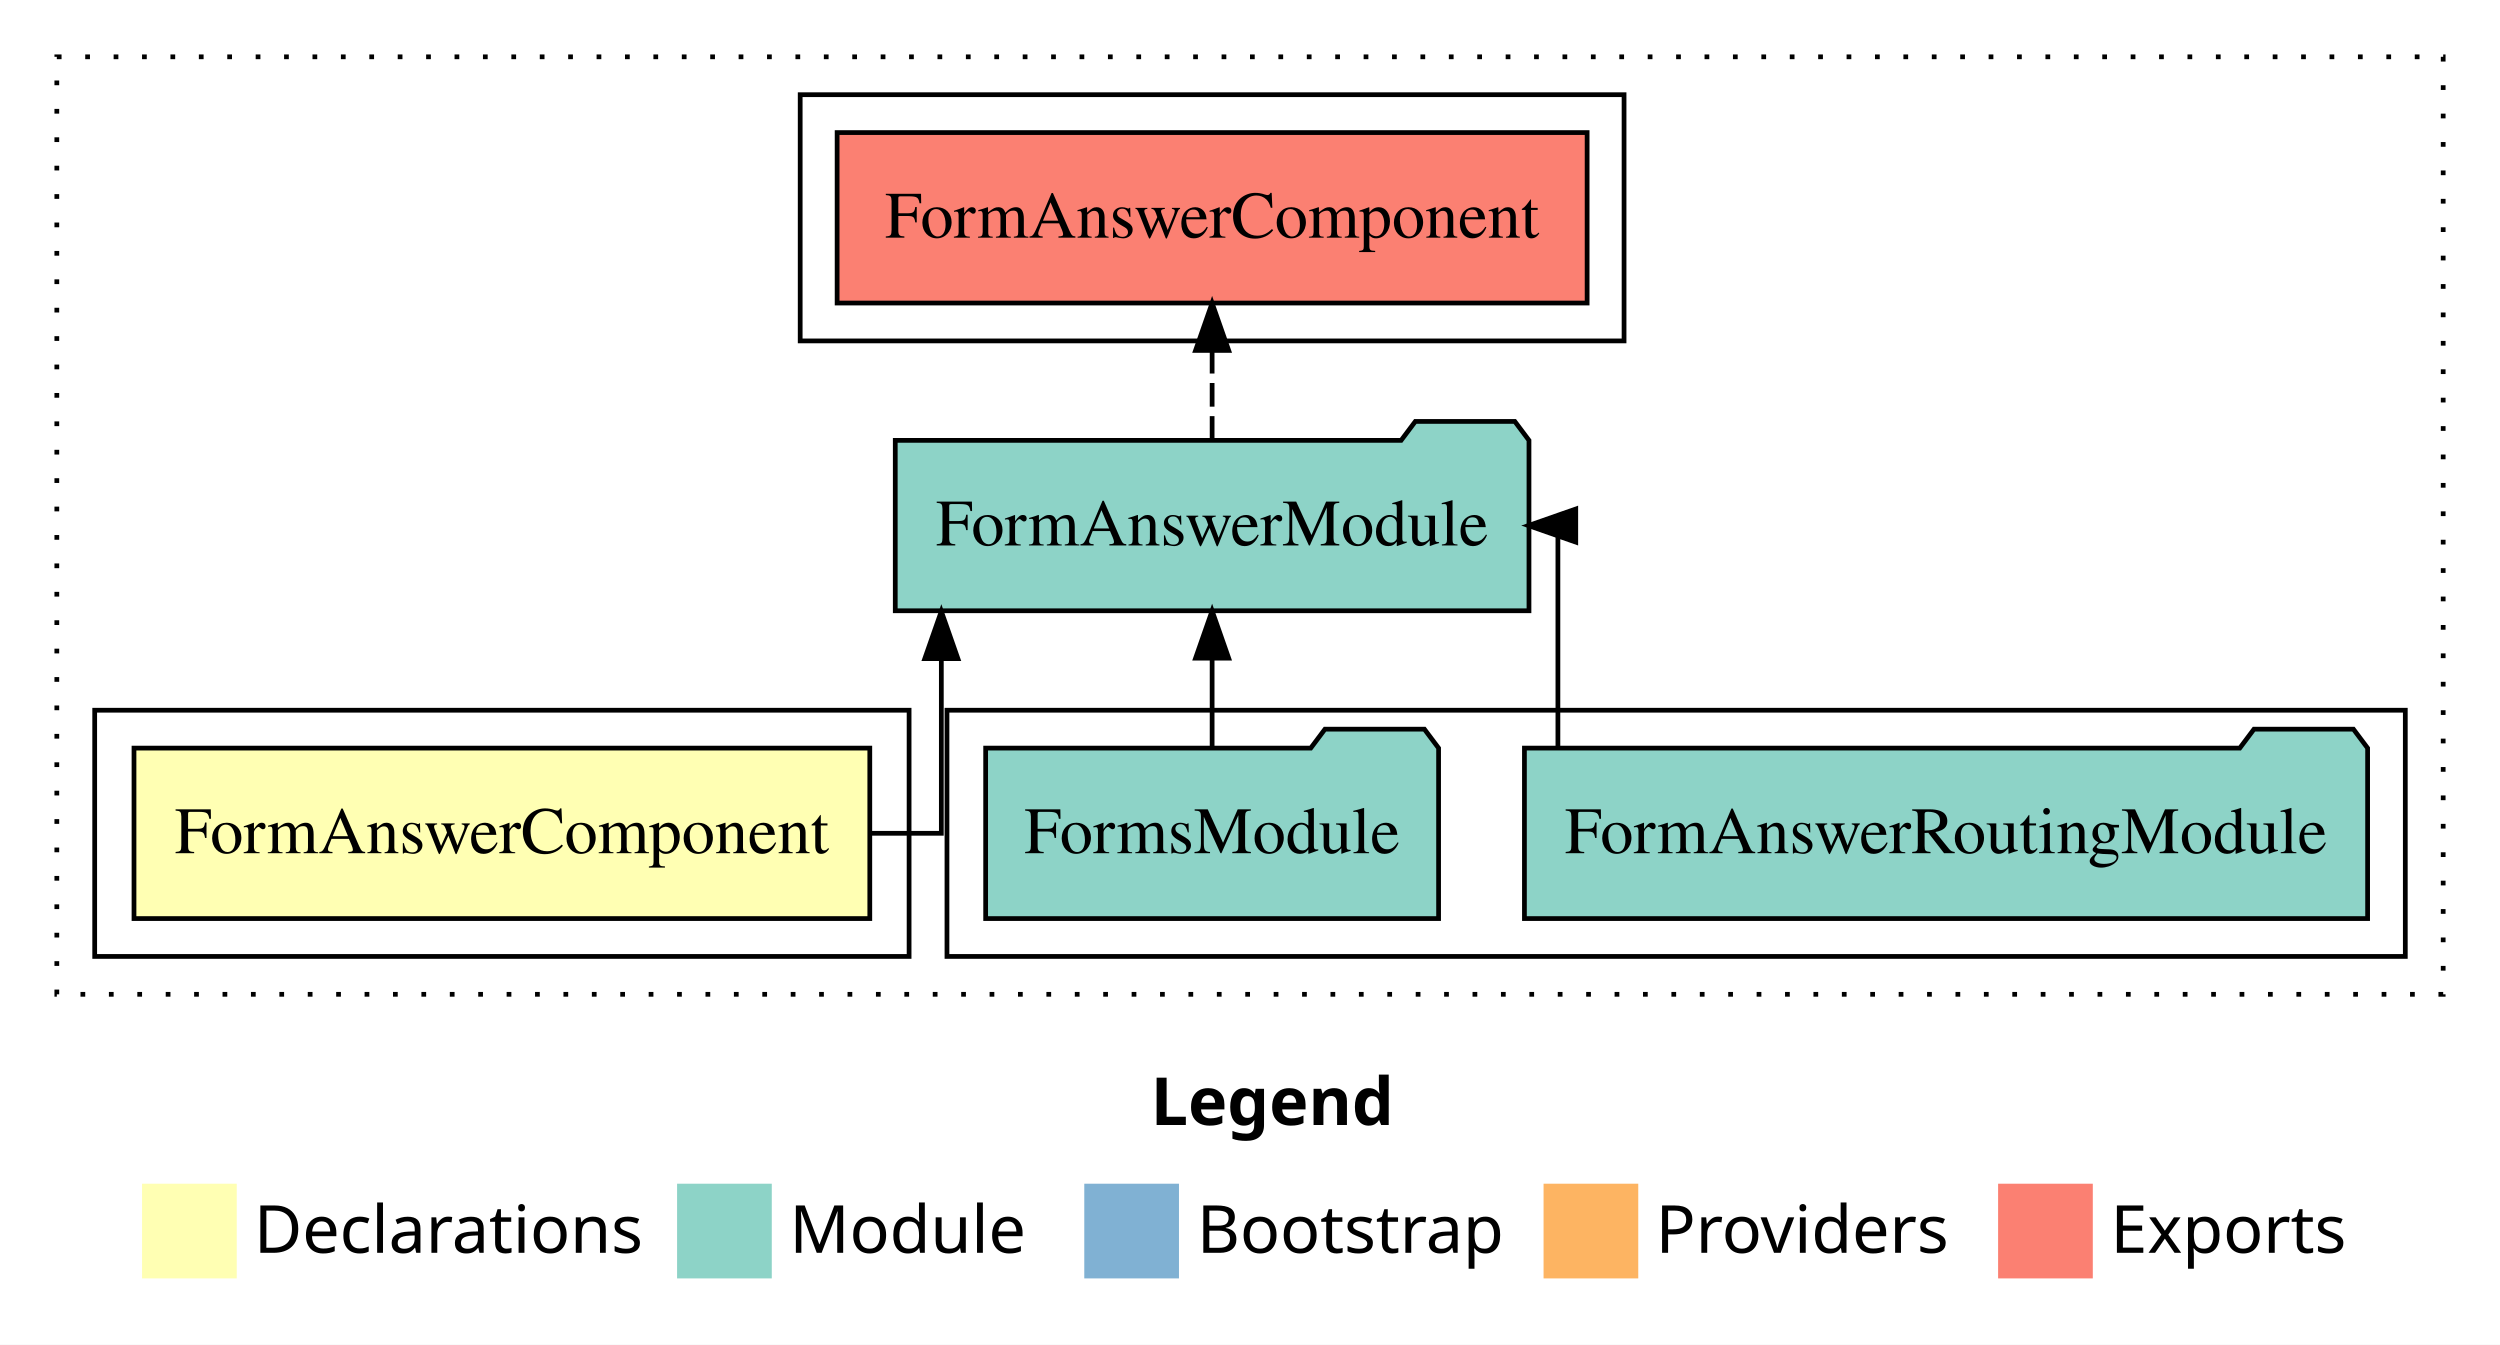
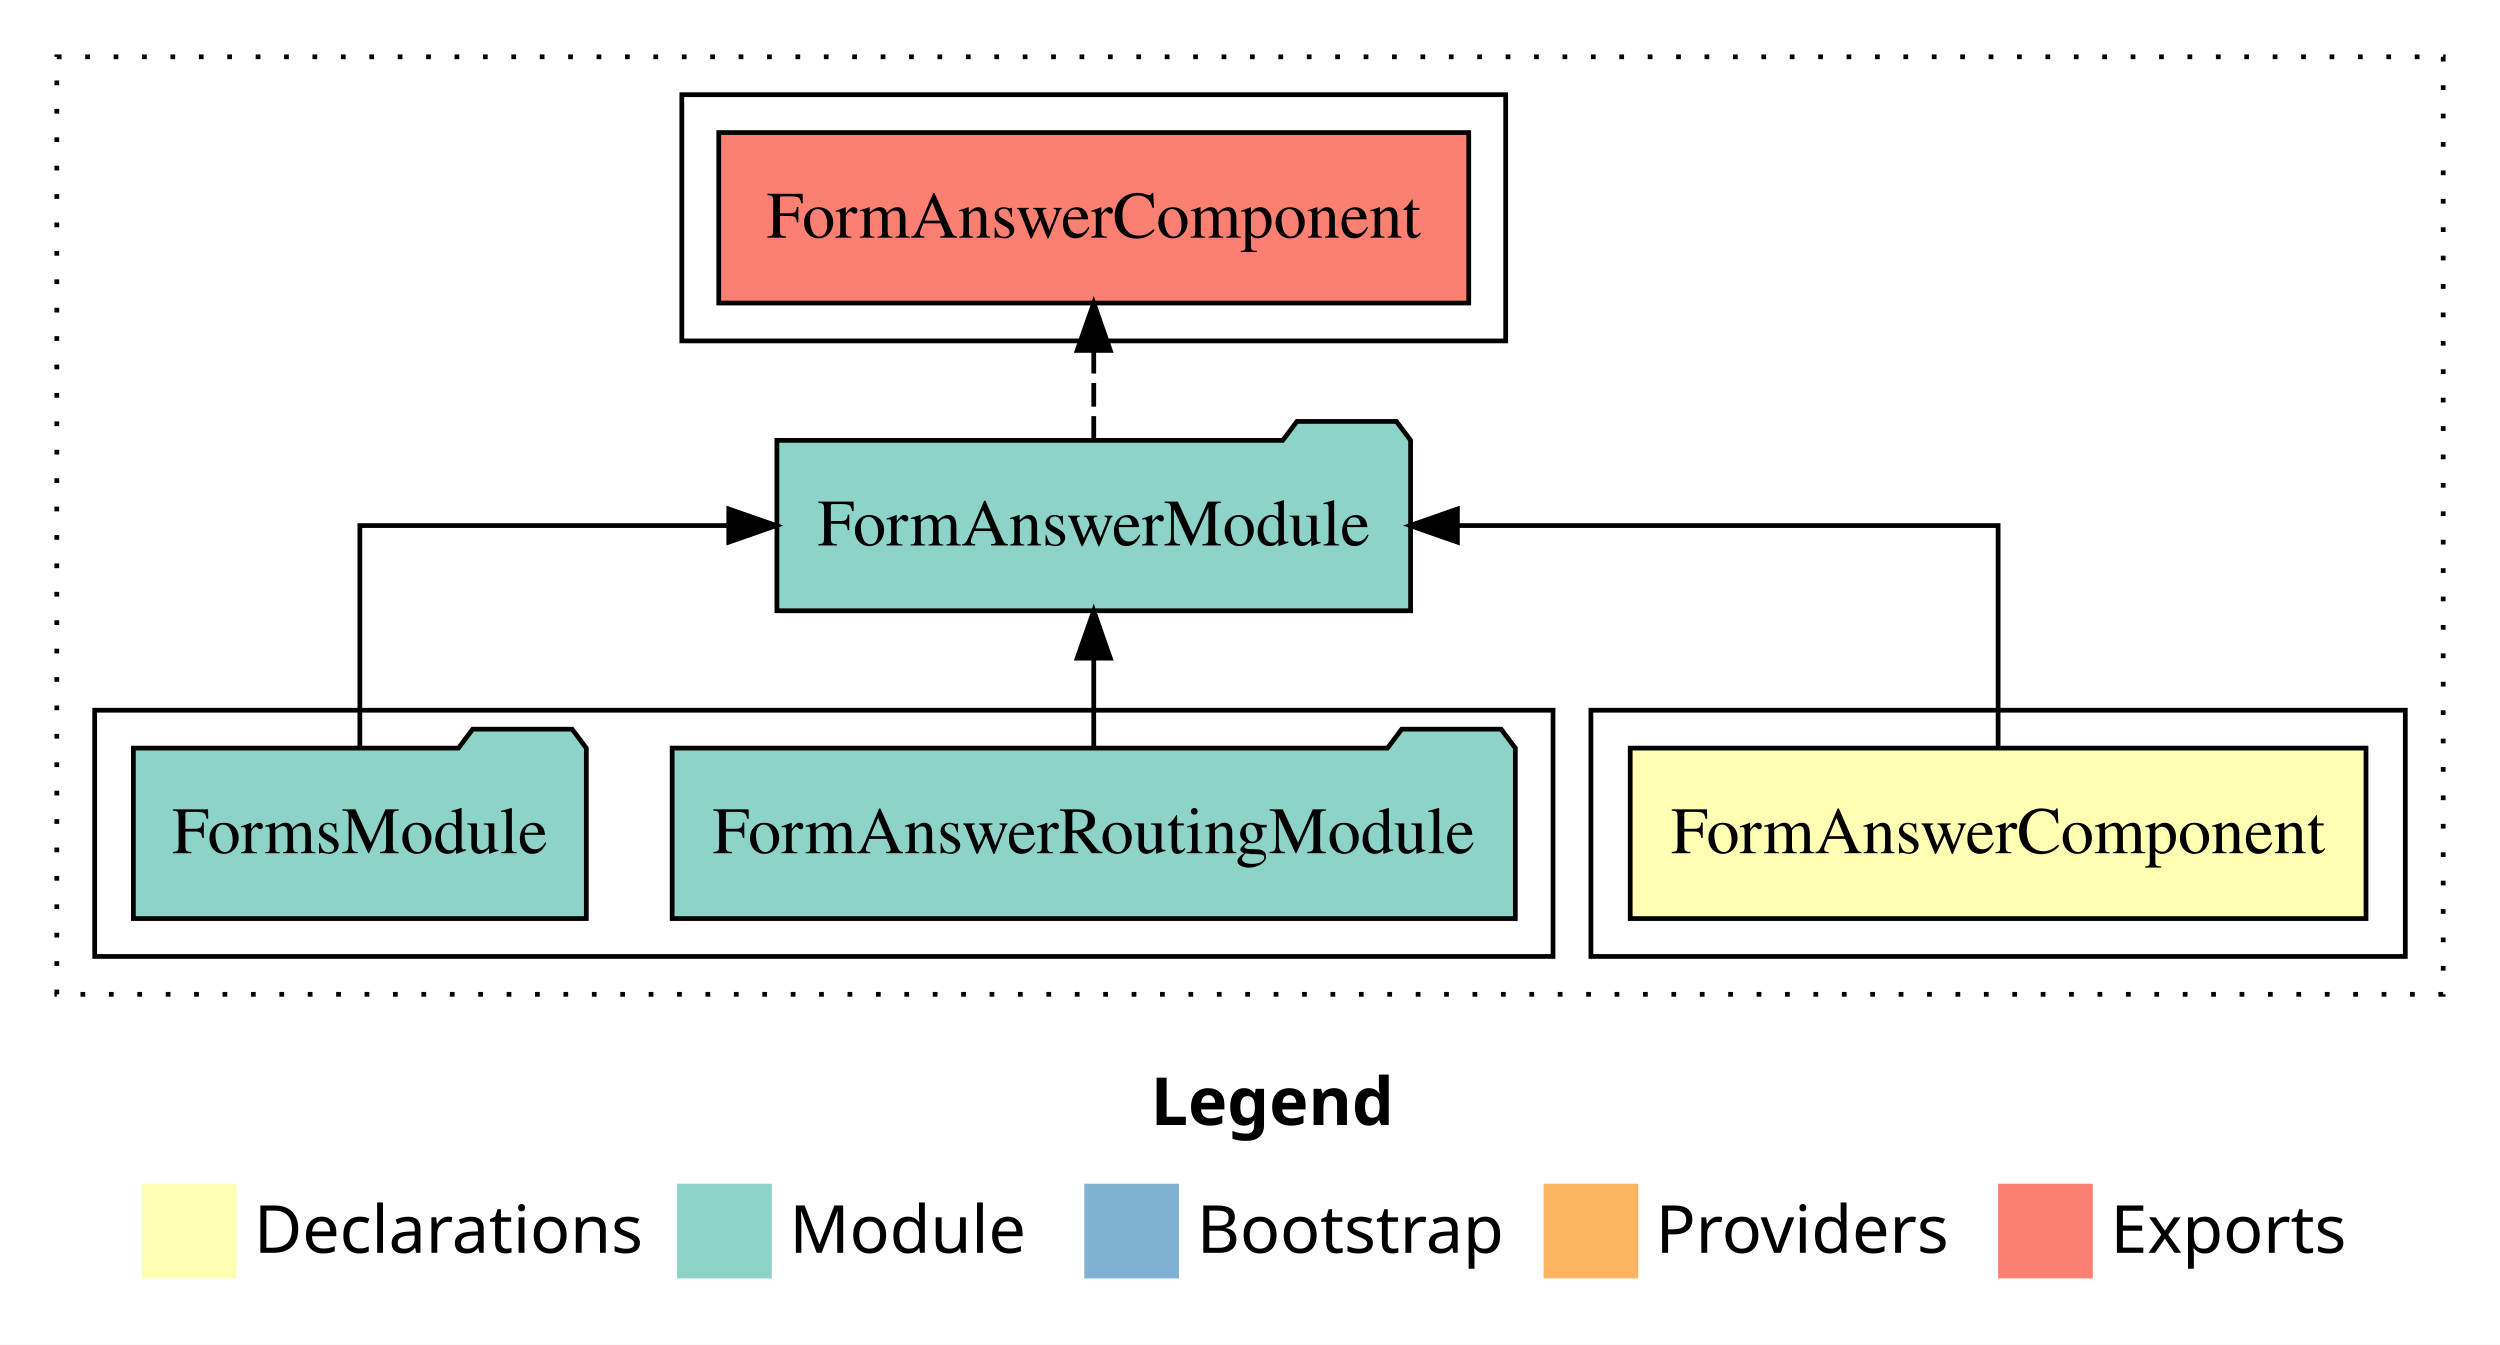
<svg xmlns="http://www.w3.org/2000/svg" width="528pt" height="284pt" viewBox="0.00 0.00 528.00 284.00">
  <g id="graph0" class="graph" transform="scale(1 1) rotate(0) translate(4 280)">
    <polygon fill="white" stroke="transparent" points="-4,4 -4,-280 524,-280 524,4 -4,4" />
    <text text-anchor="start" x="239.01" y="-42.4" font-family="sans-serif" font-weight="bold" font-size="14.00">Legend</text>
    <polygon fill="#ffffb3" stroke="transparent" points="26,-10 26,-30 46,-30 46,-10 26,-10" />
    <text text-anchor="start" x="49.63" y="-15.4" font-family="sans-serif" font-size="14.00">  Declarations</text>
    <polygon fill="#8dd3c7" stroke="transparent" points="139,-10 139,-30 159,-30 159,-10 139,-10" />
    <text text-anchor="start" x="162.73" y="-15.4" font-family="sans-serif" font-size="14.00">  Module</text>
    <polygon fill="#80b1d3" stroke="transparent" points="225,-10 225,-30 245,-30 245,-10 225,-10" />
    <text text-anchor="start" x="248.78" y="-15.4" font-family="sans-serif" font-size="14.00">  Bootstrap</text>
    <polygon fill="#fdb462" stroke="transparent" points="322,-10 322,-30 342,-30 342,-10 322,-10" />
    <text text-anchor="start" x="345.67" y="-15.4" font-family="sans-serif" font-size="14.00">  Providers</text>
    <polygon fill="#fb8072" stroke="transparent" points="418,-10 418,-30 438,-30 438,-10 418,-10" />
    <text text-anchor="start" x="441.73" y="-15.4" font-family="sans-serif" font-size="14.00">  Exports</text>
    <g id="clust1" class="cluster">
      <polygon fill="none" stroke="black" stroke-dasharray="1,5" points="8,-70 8,-268 512,-268 512,-70 8,-70" />
    </g>
-     <g id="clust4" class="cluster">
-       <polygon fill="none" stroke="black" points="196,-78 196,-130 504,-130 504,-78 196,-78" />
-     </g>
    <g id="clust5" class="cluster">
-       <polygon fill="none" stroke="black" points="165,-208 165,-260 339,-260 339,-208 165,-208" />
+       <polygon fill="none" stroke="black" points="140,-208 140,-260 314,-260 314,-208 140,-208" />
    </g>
    <g id="clust2" class="cluster">
-       <polygon fill="none" stroke="black" points="16,-78 16,-130 188,-130 188,-78 16,-78" />
+       <polygon fill="none" stroke="black" points="332,-78 332,-130 504,-130 504,-78 332,-78" />
+     </g>
+     <g id="clust4" class="cluster">
+       <polygon fill="none" stroke="black" points="16,-78 16,-130 324,-130 324,-78 16,-78" />
    </g>
    <g id="node1" class="node">
-       <polygon fill="#ffffb3" stroke="black" points="179.7,-122 24.3,-122 24.3,-86 179.7,-86 179.7,-122" />
-       <text text-anchor="middle" x="102" y="-99.8" font-family="Times,serif" font-size="14.00">FormAnswerComponent</text>
+       <polygon fill="#ffffb3" stroke="black" points="495.7,-122 340.3,-122 340.3,-86 495.7,-86 495.7,-122" />
+       <text text-anchor="middle" x="418" y="-99.8" font-family="Times,serif" font-size="14.00">FormAnswerComponent</text>
    </g>
    <g id="node2" class="node">
-       <polygon fill="#8dd3c7" stroke="black" points="318.92,-187 315.92,-191 294.92,-191 291.92,-187 185.08,-187 185.08,-151 318.92,-151 318.92,-187" />
-       <text text-anchor="middle" x="252" y="-164.8" font-family="Times,serif" font-size="14.00">FormAnswerModule</text>
+       <polygon fill="#8dd3c7" stroke="black" points="293.92,-187 290.92,-191 269.92,-191 266.92,-187 160.08,-187 160.08,-151 293.92,-151 293.92,-187" />
+       <text text-anchor="middle" x="227" y="-164.8" font-family="Times,serif" font-size="14.00">FormAnswerModule</text>
    </g>
    <g id="edge1" class="edge">
-       <path fill="none" stroke="black" d="M179.9,-104C188.83,-104 194.81,-104 194.81,-104 194.81,-104 194.81,-140.89 194.81,-140.89" />
-       <polygon fill="black" stroke="black" points="191.31,-140.89 194.81,-150.89 198.31,-140.89 191.31,-140.89" />
+       <path fill="none" stroke="black" d="M418,-122.11C418,-141.34 418,-169 418,-169 418,-169 303.8,-169 303.8,-169" />
+       <polygon fill="black" stroke="black" points="303.8,-165.5 293.8,-169 303.8,-172.5 303.8,-165.5" />
    </g>
    <g id="node5" class="node">
-       <polygon fill="#fb8072" stroke="black" points="331.2,-252 172.8,-252 172.8,-216 331.2,-216 331.2,-252" />
-       <text text-anchor="middle" x="252" y="-229.8" font-family="Times,serif" font-size="14.00">FormAnswerComponent </text>
+       <polygon fill="#fb8072" stroke="black" points="306.2,-252 147.8,-252 147.8,-216 306.2,-216 306.2,-252" />
+       <text text-anchor="middle" x="227" y="-229.8" font-family="Times,serif" font-size="14.00">FormAnswerComponent </text>
    </g>
    <g id="edge4" class="edge">
-       <path fill="none" stroke="black" stroke-dasharray="5,2" d="M252,-187.11C252,-187.11 252,-205.99 252,-205.99" />
-       <polygon fill="black" stroke="black" points="248.5,-205.99 252,-215.99 255.5,-205.99 248.5,-205.99" />
+       <path fill="none" stroke="black" stroke-dasharray="5,2" d="M227,-187.11C227,-187.11 227,-205.99 227,-205.99" />
+       <polygon fill="black" stroke="black" points="223.5,-205.99 227,-215.99 230.5,-205.99 223.5,-205.99" />
    </g>
    <g id="node3" class="node">
-       <polygon fill="#8dd3c7" stroke="black" points="496.04,-122 493.04,-126 472.04,-126 469.04,-122 317.96,-122 317.96,-86 496.04,-86 496.04,-122" />
-       <text text-anchor="middle" x="407" y="-99.8" font-family="Times,serif" font-size="14.00">FormAnswerRoutingModule</text>
+       <polygon fill="#8dd3c7" stroke="black" points="316.04,-122 313.04,-126 292.04,-126 289.04,-122 137.96,-122 137.96,-86 316.04,-86 316.04,-122" />
+       <text text-anchor="middle" x="227" y="-99.8" font-family="Times,serif" font-size="14.00">FormAnswerRoutingModule</text>
    </g>
    <g id="edge2" class="edge">
-       <path fill="none" stroke="black" d="M325.03,-122.11C325.03,-141.34 325.03,-169 325.03,-169 325.03,-169 324.41,-169 324.41,-169" />
-       <polygon fill="black" stroke="black" points="328.8,-165.5 318.8,-169 328.8,-172.5 328.8,-165.5" />
+       <path fill="none" stroke="black" d="M227,-122.11C227,-122.11 227,-140.99 227,-140.99" />
+       <polygon fill="black" stroke="black" points="223.5,-140.99 227,-150.99 230.5,-140.99 223.5,-140.99" />
    </g>
    <g id="node4" class="node">
-       <polygon fill="#8dd3c7" stroke="black" points="299.83,-122 296.83,-126 275.83,-126 272.83,-122 204.17,-122 204.17,-86 299.83,-86 299.83,-122" />
-       <text text-anchor="middle" x="252" y="-99.8" font-family="Times,serif" font-size="14.00">FormsModule</text>
+       <polygon fill="#8dd3c7" stroke="black" points="119.83,-122 116.83,-126 95.83,-126 92.83,-122 24.17,-122 24.17,-86 119.83,-86 119.83,-122" />
+       <text text-anchor="middle" x="72" y="-99.8" font-family="Times,serif" font-size="14.00">FormsModule</text>
    </g>
    <g id="edge3" class="edge">
-       <path fill="none" stroke="black" d="M252,-122.11C252,-122.11 252,-140.99 252,-140.99" />
-       <polygon fill="black" stroke="black" points="248.5,-140.99 252,-150.99 255.5,-140.99 248.5,-140.99" />
+       <path fill="none" stroke="black" d="M72,-122.11C72,-141.34 72,-169 72,-169 72,-169 149.92,-169 149.92,-169" />
+       <polygon fill="black" stroke="black" points="149.92,-172.5 159.92,-169 149.92,-165.5 149.92,-172.5" />
    </g>
  </g>
</svg>
